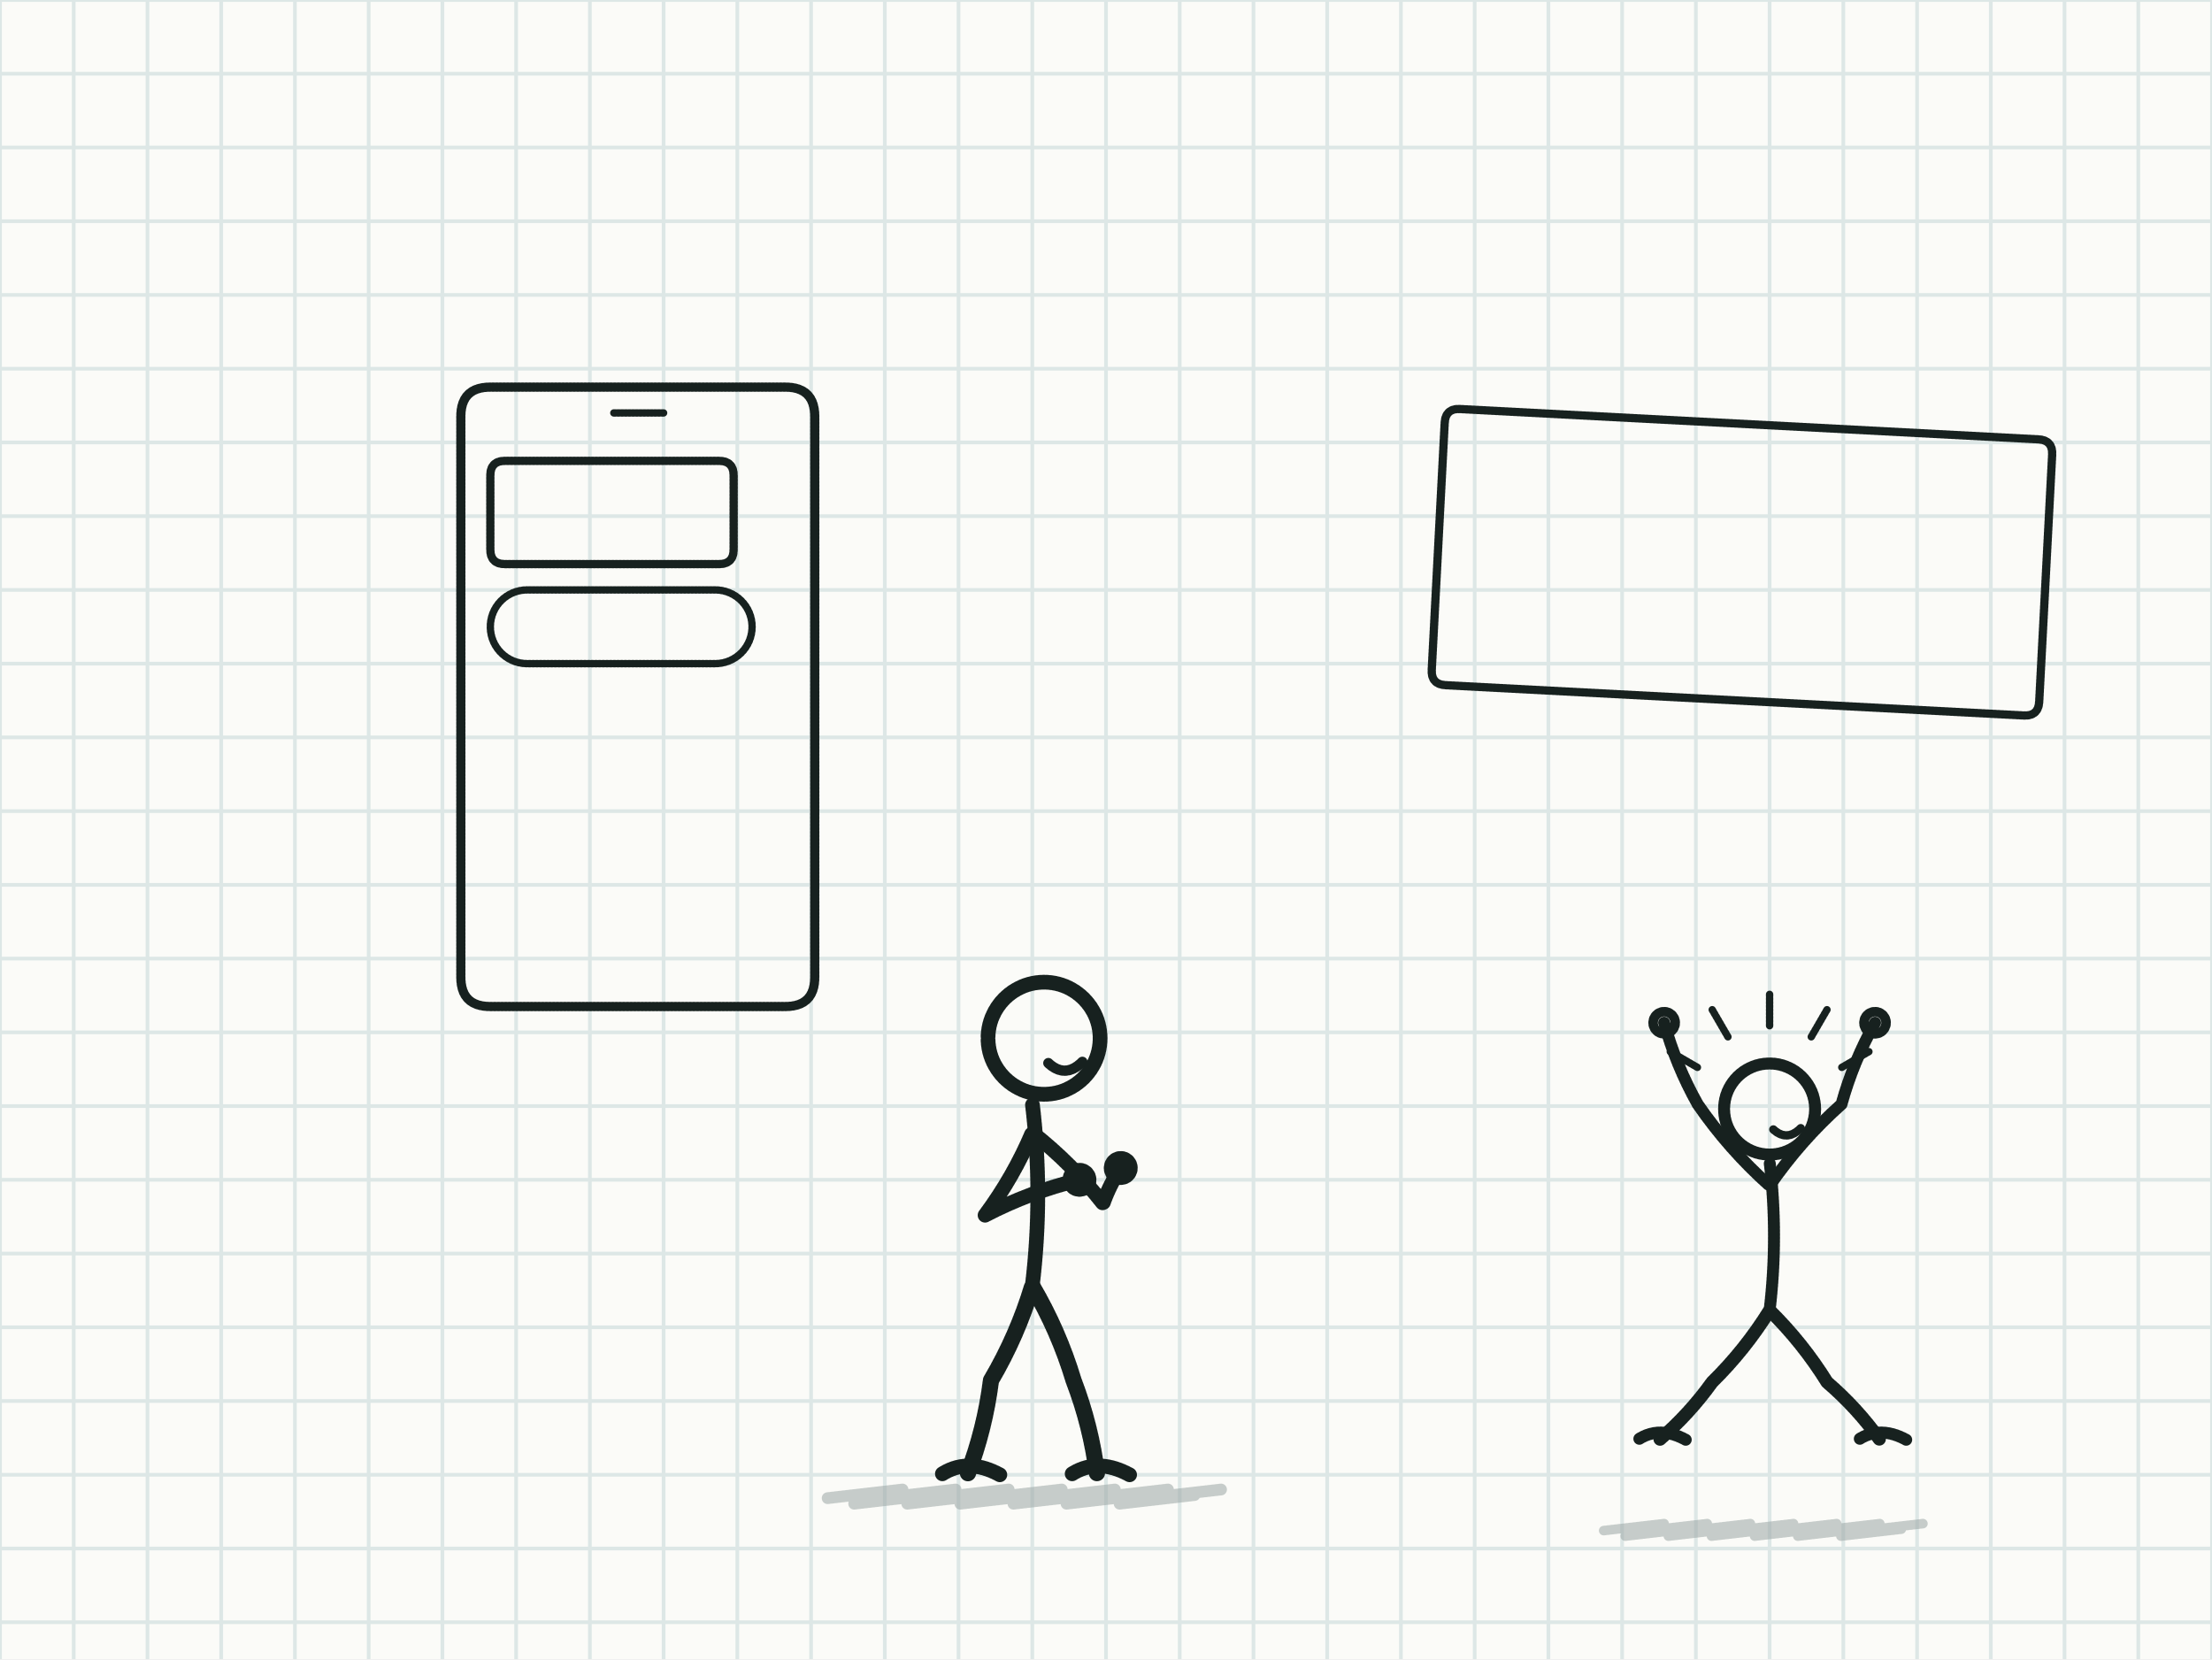
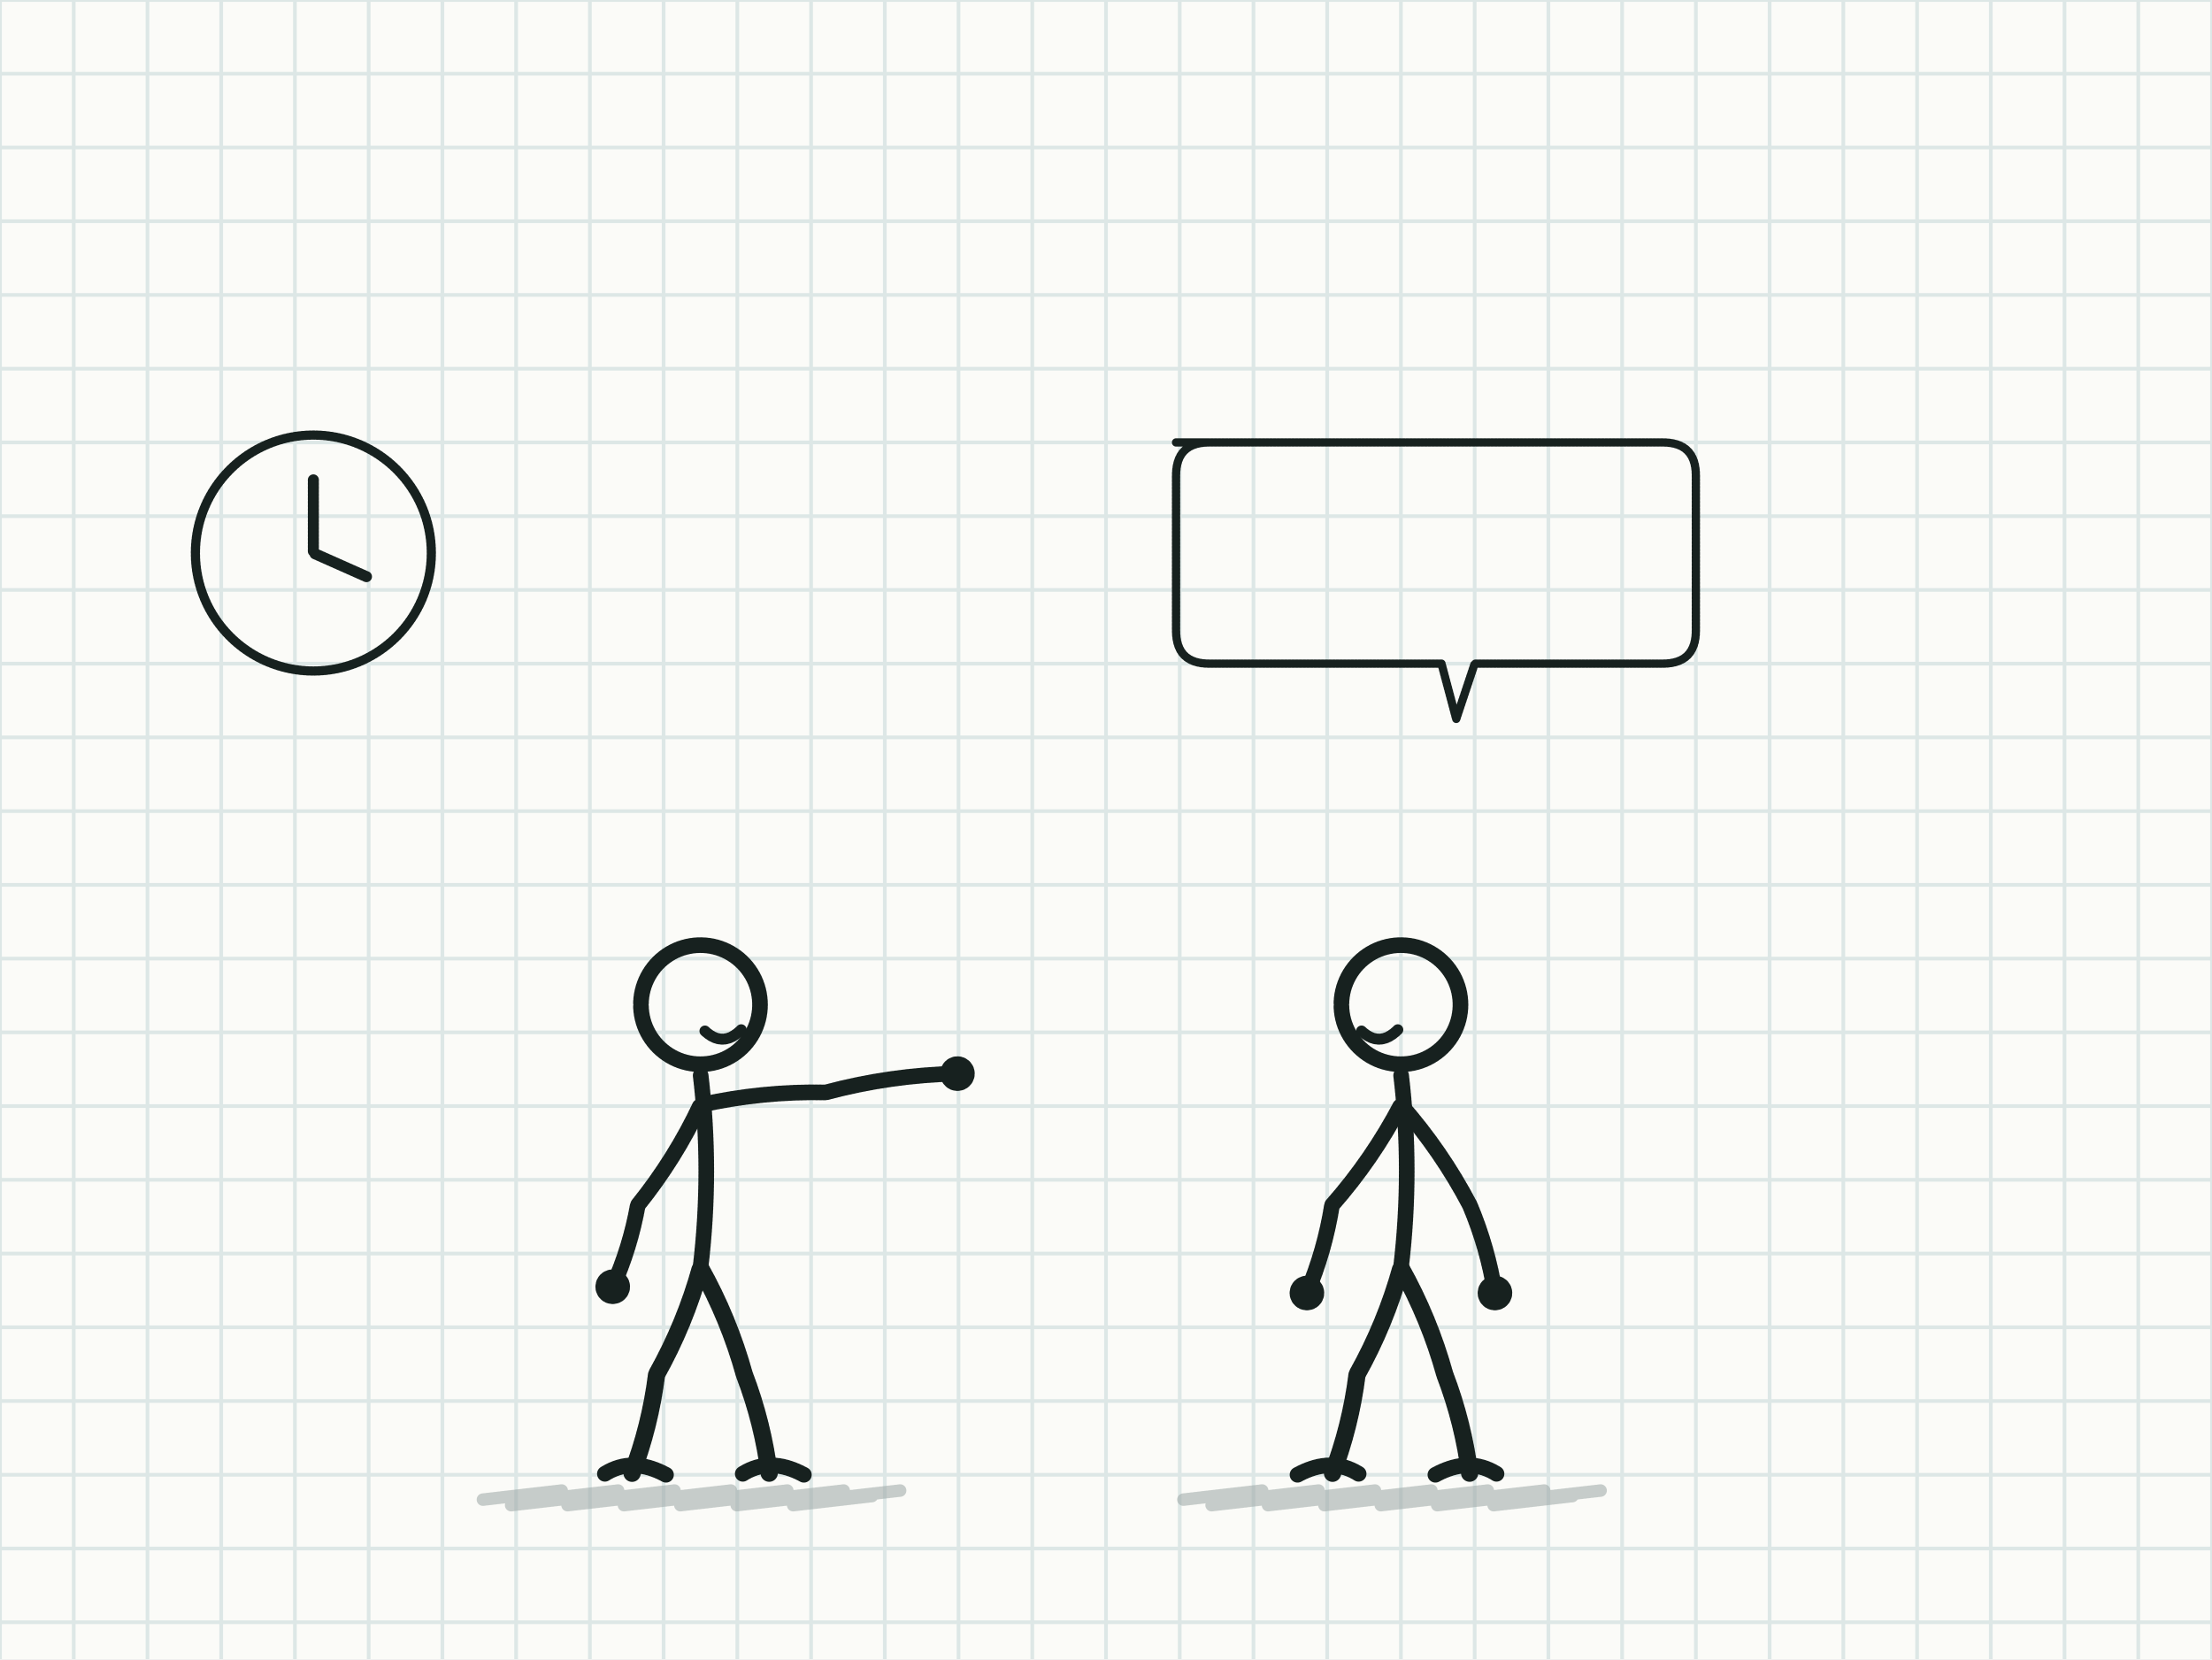
- <svg xmlns="http://www.w3.org/2000/svg" viewBox="0 0 1200 900" class="dood" data-len="4.60" style="--k:0.509">
+ <svg xmlns="http://www.w3.org/2000/svg" viewBox="0 0 1200 900" class="dood" data-len="4.60" style="--k:0.600">
  <style>.l{fill:none;stroke-linecap:round;stroke-linejoin:round;stroke-dasharray:1;stroke-dashoffset:1;animation:dr calc(var(--t,.45s)*var(--k,1)) ease-out forwards;animation-delay:calc(var(--d,0s)*var(--k,1))}.f,.w{opacity:0;animation:fi .35s ease-out forwards;animation-delay:calc(var(--d,0s)*var(--k,1))}@keyframes dr{to{stroke-dashoffset:0}}@keyframes fi{to{opacity:1}}.still .l{animation:none;stroke-dashoffset:0}.still .f,.still .w{animation:none;opacity:1}@media (prefers-reduced-motion:reduce){.l{animation:none;stroke-dashoffset:0}.f,.w{animation:none;opacity:1}}</style>
  <rect width="1200" height="900" fill="#FBFBF8" />
  <g stroke="#DDE7E6" stroke-width="2">
    <path d="M0 0V900" />
    <path d="M40 0V900" />
    <path d="M80 0V900" />
    <path d="M120 0V900" />
    <path d="M160 0V900" />
    <path d="M200 0V900" />
    <path d="M240 0V900" />
    <path d="M280 0V900" />
    <path d="M320 0V900" />
    <path d="M360 0V900" />
    <path d="M400 0V900" />
    <path d="M440 0V900" />
    <path d="M480 0V900" />
    <path d="M520 0V900" />
    <path d="M560 0V900" />
    <path d="M600 0V900" />
    <path d="M640 0V900" />
    <path d="M680 0V900" />
    <path d="M720 0V900" />
    <path d="M760 0V900" />
    <path d="M800 0V900" />
    <path d="M840 0V900" />
    <path d="M880 0V900" />
    <path d="M920 0V900" />
    <path d="M960 0V900" />
    <path d="M1000 0V900" />
    <path d="M1040 0V900" />
    <path d="M1080 0V900" />
    <path d="M1120 0V900" />
    <path d="M1160 0V900" />
    <path d="M1200 0V900" />
    <path d="M0 0H1200" />
    <path d="M0 40H1200" />
    <path d="M0 80H1200" />
    <path d="M0 120H1200" />
    <path d="M0 160H1200" />
    <path d="M0 200H1200" />
    <path d="M0 240H1200" />
    <path d="M0 280H1200" />
    <path d="M0 320H1200" />
    <path d="M0 360H1200" />
    <path d="M0 400H1200" />
    <path d="M0 440H1200" />
    <path d="M0 480H1200" />
    <path d="M0 520H1200" />
    <path d="M0 560H1200" />
    <path d="M0 600H1200" />
    <path d="M0 640H1200" />
    <path d="M0 680H1200" />
    <path d="M0 720H1200" />
    <path d="M0 760H1200" />
    <path d="M0 800H1200" />
    <path d="M0 840H1200" />
    <path d="M0 880H1200" />
  </g>
  <g class="f" style="--d:0s">
-     <path d="M279.5 52 l34 -8 v58 l-34 8 l14 -29z" fill="#E9F3F3" stroke="#17211F" stroke-width="4" stroke-linejoin="round" />
-     <path d="M920.5 52 l-34 -8 v58 l34 8 l-14 -29z" fill="#E9F3F3" stroke="#17211F" stroke-width="4" stroke-linejoin="round" />
-     <path d="M313.5 34 q286.5 -10 573 0 v66 q-286.5 -10 -573 0z" fill="#fff" stroke="#17211F" stroke-width="4.5" stroke-linejoin="round" />
-     <text x="600.0" y="82" font-family="Caveat" font-weight="700" font-size="42" fill="#17211F" text-anchor="middle">Havola Direct’ga keladi</text>
+     <path d="M258.5 52 l34 -8 v58 l-34 8 l14 -29z" fill="#E9F3F3" stroke="#17211F" stroke-width="4" stroke-linejoin="round" />
+     <path d="M941.5 52 l-34 -8 v58 l34 8 l-14 -29z" fill="#E9F3F3" stroke="#17211F" stroke-width="4" stroke-linejoin="round" />
+     <path d="M292.5 34 q307.5 -10 615 0 v66 q-307.5 -10 -615 0z" fill="#fff" stroke="#17211F" stroke-width="4.5" stroke-linejoin="round" />
+     <text x="600.0" y="82" font-family="Caveat" font-weight="700" font-size="42" fill="#17211F" text-anchor="middle">Bo‘shagan vaqt mijozlarga</text>
  </g>
  <g class="f" style="--d:0s">
    <circle cx="64" cy="66" r="26" fill="#0E7E80" />
    <text x="64" y="76" font-family="Space Grotesk" font-weight="700" font-size="28" fill="#fff" text-anchor="middle">3</text>
  </g>
-   <g>
-     <path class="f" d="M254 214 h184.0 v328.0 h-184.0 z" fill="#fff" fill-opacity="1" style="--d:0.35s" />
-     <path class="l" d="M266 210 h160.0 q16 0 16 16 v304.0 q0 16 -16 16 h-160.0 q-16 0 -16 -16 v-304.0 q0 -16 16 -16 z" pathLength="1" stroke="#17211F" stroke-width="5" style="--d:0.57s;--t:0.45s" />
-     <path class="l" d="M332.0 224 h28" pathLength="1" stroke="#17211F" stroke-width="4" style="--d:0.85s;--t:0.1s" />
-     <g>
-       <path class="f" d="M266 250 h132.0 v56 h-132.0 z" fill="#E9F3F3" fill-opacity="1" style="--d:0.91s" />
-       <path class="l" d="M274 250 h116.0 q8 0 8 8 v40 q0 8 -8 8 h-116.0 q-8 0 -8 -8 v-40 q0 -8 8 -8z" pathLength="1" stroke="#17211F" stroke-width="4.5" style="--d:1.12s;--t:0.3s" />
-     </g>
-     <text class="w" x="284" y="286" font-family="Caveat" font-weight="700" font-size="22" fill="#17211F" text-anchor="start" style="--d:1.31s">Mana maqola:</text>
-     <path class="f" d="M286.0 320 h102.0 a20.0 20.0 0 0 1 0 40 h-102.0 a20.0 20.0 0 0 1 0 -40z" fill="#fff" fill-opacity="1" style="--d:1.62s" />
-     <path class="l" d="M286.0 320 h102.0 a20.0 20.0 0 0 1 0 40 h-102.0 a20.0 20.0 0 0 1 0 -40z" pathLength="1" stroke="#17211F" stroke-width="4" style="--d:1.84s;--t:0.25s" />
-     <text class="w" x="337.0" y="345.4" font-family="Space Grotesk" font-weight="700" font-size="15" fill="#0E7E80" text-anchor="middle" style="--d:1.99s">jahongir.onagy.app</text>
-   </g>
-   <path class="l" d="M448.0 812.8 l41.6 -4.8 M462.4 815.8 l41.6 -4.8 M476.8 812.8 l41.6 -4.8 M491.2 815.8 l41.6 -4.8 M505.6 812.8 l41.6 -4.8 M520.0 815.8 l41.6 -4.8 M534.4 812.8 l41.6 -4.8 M548.8 815.8 l41.6 -4.8 M563.2 812.8 l41.6 -4.8 M577.6 815.8 l41.6 -4.8 M592.0 812.8 l41.6 -4.8 M606.4 815.8 l41.6 -4.8 M620.8 812.8 l41.6 -4.8" pathLength="1" stroke="#9AA5A3" stroke-width="6.4" style="--d:2.30s;--t:0.3s" stroke-opacity=".55" stroke-linecap="round" />
-   <path class="f" d="M536.0 604.8 L533.6 697.6 L586.4 697.6 L584.0 604.8Z" fill="#0E7E80" fill-opacity="0.9" style="--d:2.49s" stroke="#0E7E80" stroke-opacity=".9" stroke-width="14.4" stroke-linejoin="round" />
-   <path class="l" d="M560.0 697.6 Q551.9 724.5 537.6 748.8 Q534.3 775.2 524.8 800.0" pathLength="1" stroke="#17211F" stroke-width="8.8" style="--d:2.71s;--t:0.35s" />
-   <path class="l" d="M510.4 800.0 q14.4 -9.6 32.0 0" pathLength="1" stroke="#17211F" stroke-width="8.0" style="--d:2.92s;--t:0.2s" />
-   <path class="l" d="M560.0 697.6 Q574.3 721.9 582.4 748.8 Q591.9 773.6 595.2 800.0" pathLength="1" stroke="#17211F" stroke-width="8.8" style="--d:3.05s;--t:0.35s" />
-   <path class="l" d="M580.8 800.0 q14.4 -9.6 32.0 0" pathLength="1" stroke="#17211F" stroke-width="8.0" style="--d:3.26s;--t:0.2s" />
-   <path class="l" d="M560.0 598.4 Q566.0 648.0 560.0 697.6" pathLength="1" stroke="#17211F" stroke-width="8.0" style="--d:3.39s;--t:0.3s" />
-   <path class="l" d="M560.0 614.4 Q549.9 638.3 534.4 659.2 Q558.8 646.5 585.6 640.0" pathLength="1" stroke="#17211F" stroke-width="8.0" style="--d:3.57s;--t:0.35s" />
-   <path class="l" d="M585.6 640.0 m-6 0 a6 6 0 1 0 12 0 a6 6 0 1 0 -12 0" pathLength="1" stroke="#17211F" stroke-width="6.4" style="--d:3.79s;--t:0.15s" />
-   <path class="l" d="M560.0 614.4 Q581.5 631.3 598.4 652.8 Q602.0 642.6 608.0 633.6" pathLength="1" stroke="#17211F" stroke-width="8.0" style="--d:3.88s;--t:0.35s" />
-   <path class="l" d="M608.0 633.6 m-6 0 a6 6 0 1 0 12 0 a6 6 0 1 0 -12 0" pathLength="1" stroke="#17211F" stroke-width="6.4" style="--d:4.10s;--t:0.15s" />
-   <path class="l" d="M536.0 563.2 a30.4 30.4 0 1 0 60.8 0 a30.4 30.4 0 1 0 -60.8 0" pathLength="1" stroke="#17211F" stroke-width="8.0" style="--d:4.19s;--t:0.35s" />
-   <path class="f" d="M573.5 560.0 a2.6 2.6 0 1 0 5 0 a2.6 2.6 0 1 0 -5 0" fill="#17211F" fill-opacity="1" style="--d:4.41s" />
-   <path class="f" d="M581.5 560.0 a2.6 2.6 0 1 0 5 0 a2.6 2.6 0 1 0 -5 0" fill="#17211F" fill-opacity="1" style="--d:4.63s" />
-   <path class="l" d="M568.0 576.0 q9.6 9.6 19.2 0" pathLength="1" stroke="#17211F" stroke-width="5.6" style="--d:4.84s;--t:0.2s" />
-   <g transform="rotate(3 945.0 305.0)">
-     <path class="f" d="M780 230 h330 v150 h-330 z" fill="#fff" fill-opacity="1" style="--d:4.97s" />
-     <path class="l" d="M788 230 h314 q8 0 8 8 v134 q0 8 -8 8 h-314 q-8 0 -8 -8 v-134 q0 -8 8 -8z" pathLength="1" stroke="#17211F" stroke-width="4.5" style="--d:5.19s;--t:0.3s" />
-   </g>
-   <text class="w" x="945" y="290" font-family="Caveat" font-weight="700" font-size="40" fill="#0E7E80" text-anchor="middle" transform="rotate(3 945 290)" style="--d:5.37s">Yangi mijoz!</text>
-   <text class="w" x="945" y="340" font-family="Caveat" font-weight="700" font-size="30" fill="#17211F" text-anchor="middle" transform="rotate(3 945 340)" style="--d:5.68s">Direct’da gaplashyapti</text>
-   <path class="l" d="M869.0 830.4 l33.8 -3.9 M880.7 833.4 l33.8 -3.9 M892.4 830.4 l33.8 -3.9 M904.1 833.4 l33.8 -3.9 M915.8 830.4 l33.8 -3.9 M927.5 833.4 l33.8 -3.9 M939.2 830.4 l33.8 -3.9 M950.9 833.4 l33.8 -3.9 M962.6 830.4 l33.8 -3.9 M974.3 833.4 l33.8 -3.9 M986.0 830.4 l33.8 -3.9 M997.7 833.4 l33.8 -3.9 M1009.4 830.4 l33.8 -3.9" pathLength="1" stroke="#9AA5A3" stroke-width="5.2" style="--d:5.99s;--t:0.3s" stroke-opacity=".55" stroke-linecap="round" />
-   <path class="f" d="M940.5 635.4 L938.5 710.8 L981.5 710.8 L979.5 635.4Z" fill="#0E7E80" fill-opacity="0.9" style="--d:6.18s" stroke="#0E7E80" stroke-opacity=".9" stroke-width="11.7" stroke-linejoin="round" />
-   <path class="l" d="M960.0 710.8 Q946.7 732.2 928.8 749.8 Q916.4 767.1 900.2 781.0" pathLength="1" stroke="#17211F" stroke-width="7.15" style="--d:6.39s;--t:0.35s" />
-   <path class="l" d="M888.5 781.0 q11.7 -7.8 26.0 0" pathLength="1" stroke="#17211F" stroke-width="6.5" style="--d:6.61s;--t:0.2s" />
-   <path class="l" d="M960.0 710.8 Q977.9 728.4 991.2 749.8 Q1007.4 763.7 1019.8 781.0" pathLength="1" stroke="#17211F" stroke-width="7.15" style="--d:6.74s;--t:0.35s" />
-   <path class="l" d="M1008.1 781.0 q11.7 -7.8 26.0 0" pathLength="1" stroke="#17211F" stroke-width="6.5" style="--d:6.95s;--t:0.2s" />
-   <path class="l" d="M960.0 630.2 Q964.8 670.5 960.0 710.8" pathLength="1" stroke="#17211F" stroke-width="6.5" style="--d:7.08s;--t:0.3s" />
-   <path class="l" d="M960.0 643.2 Q937.8 623.4 921.0 599.0 Q909.2 578.0 902.8 554.8" pathLength="1" stroke="#17211F" stroke-width="6.5" style="--d:7.26s;--t:0.35s" />
-   <path class="l" d="M902.8 554.8 m-6 0 a6 6 0 1 0 12 0 a6 6 0 1 0 -12 0" pathLength="1" stroke="#17211F" stroke-width="5.2" style="--d:7.48s;--t:0.15s" />
-   <path class="l" d="M960.0 643.2 Q976.8 618.8 999.0 599.0 Q1005.4 575.8 1017.2 554.8" pathLength="1" stroke="#17211F" stroke-width="6.5" style="--d:7.57s;--t:0.35s" />
-   <path class="l" d="M1017.2 554.8 m-6 0 a6 6 0 1 0 12 0 a6 6 0 1 0 -12 0" pathLength="1" stroke="#17211F" stroke-width="5.2" style="--d:7.79s;--t:0.15s" />
-   <path class="l" d="M935.3 601.6 a24.7 24.7 0 1 0 49.4 0 a24.7 24.7 0 1 0 -49.4 0" pathLength="1" stroke="#17211F" stroke-width="6.5" style="--d:7.88s;--t:0.35s" />
-   <path class="f" d="M965.3 599.0 a2.6 2.6 0 1 0 5 0 a2.6 2.6 0 1 0 -5 0" fill="#17211F" fill-opacity="1" style="--d:8.10s" />
-   <path class="f" d="M973.3 599.0 a2.6 2.6 0 1 0 5 0 a2.6 2.6 0 1 0 -5 0" fill="#17211F" fill-opacity="1" style="--d:8.32s" />
-   <path class="l" d="M961.3 612.0 q7.8 7.8 15.6 0" pathLength="1" stroke="#17211F" stroke-width="4.55" style="--d:8.53s;--t:0.2s" />
-   <path class="l" d="M982.1 563.3 L991.2 547.6" pathLength="1" stroke="#17211F" stroke-width="4" style="--d:8.66s;--t:0.12s" />
-   <path class="l" d="M960.0 557.4 L960.0 539.2" pathLength="1" stroke="#17211F" stroke-width="4" style="--d:8.73s;--t:0.12s" />
-   <path class="l" d="M937.9 563.3 L928.8 547.6" pathLength="1" stroke="#17211F" stroke-width="4" style="--d:8.81s;--t:0.12s" />
-   <path class="l" d="M998.3 579.5 L1014.0 570.4" pathLength="1" stroke="#17211F" stroke-width="4" style="--d:8.88s;--t:0.12s" />
-   <path class="l" d="M921.7 579.5 L906.0 570.4" pathLength="1" stroke="#17211F" stroke-width="4" style="--d:8.96s;--t:0.12s" />
+   <path class="l" d="M261.0 813.6 l44.2 -5.1 M276.3 816.6 l44.2 -5.1 M291.6 813.6 l44.2 -5.1 M306.9 816.6 l44.2 -5.1 M322.2 813.6 l44.2 -5.1 M337.5 816.6 l44.2 -5.1 M352.8 813.6 l44.2 -5.1 M368.1 816.6 l44.2 -5.1 M383.4 813.6 l44.2 -5.1 M398.7 816.6 l44.2 -5.1 M414.0 813.6 l44.2 -5.1 M429.3 816.6 l44.2 -5.1 M444.6 813.6 l44.2 -5.1" pathLength="1" stroke="#9AA5A3" stroke-width="6.8" style="--d:0.35s;--t:0.3s" stroke-opacity=".55" stroke-linecap="round" />
+   <path class="f" d="M354.5 589.2 L351.9 687.8 L408.1 687.8 L405.5 589.2Z" fill="#0E7E80" fill-opacity="0.9" style="--d:0.54s" stroke="#0E7E80" stroke-opacity=".9" stroke-width="15.3" stroke-linejoin="round" />
+   <path class="l" d="M380.0 687.8 Q371.6 718.1 356.2 745.6 Q352.7 773.6 342.6 800.0" pathLength="1" stroke="#17211F" stroke-width="9.35" style="--d:0.75s;--t:0.35s" />
+   <path class="l" d="M327.3 800.0 q15.3 -10.2 34.0 0" pathLength="1" stroke="#17211F" stroke-width="8.5" style="--d:0.97s;--t:0.2s" />
+   <path class="l" d="M380.0 687.8 Q395.4 715.3 403.8 745.6 Q413.9 772.0 417.4 800.0" pathLength="1" stroke="#17211F" stroke-width="9.35" style="--d:1.09s;--t:0.35s" />
+   <path class="l" d="M402.1 800.0 q15.3 -10.2 34.0 0" pathLength="1" stroke="#17211F" stroke-width="8.5" style="--d:1.31s;--t:0.2s" />
+   <path class="l" d="M380.0 582.4 Q386.3 635.1 380.0 687.8" pathLength="1" stroke="#17211F" stroke-width="8.5" style="--d:1.44s;--t:0.3s" />
+   <path class="l" d="M380.0 599.4 Q366.3 628.6 346.0 653.8 Q341.9 676.7 332.4 698.0" pathLength="1" stroke="#17211F" stroke-width="8.5" style="--d:1.62s;--t:0.35s" />
+   <path class="l" d="M332.4 698.0 m-6 0 a6 6 0 1 0 12 0 a6 6 0 1 0 -12 0" pathLength="1" stroke="#17211F" stroke-width="6.8" style="--d:1.84s;--t:0.15s" />
+   <path class="l" d="M380.0 599.4 Q413.6 591.9 448.0 592.6 Q483.1 583.2 519.4 582.4" pathLength="1" stroke="#17211F" stroke-width="8.5" style="--d:1.93s;--t:0.35s" />
+   <path class="l" d="M519.4 582.4 m-6 0 a6 6 0 1 0 12 0 a6 6 0 1 0 -12 0" pathLength="1" stroke="#17211F" stroke-width="6.8" style="--d:2.15s;--t:0.15s" />
+   <path class="l" d="M347.7 545.0 a32.3 32.3 0 1 0 64.6 0 a32.3 32.3 0 1 0 -64.6 0" pathLength="1" stroke="#17211F" stroke-width="8.5" style="--d:2.24s;--t:0.35s" />
+   <path class="f" d="M387.7 541.6 a2.6 2.6 0 1 0 5 0 a2.6 2.6 0 1 0 -5 0" fill="#17211F" fill-opacity="1" style="--d:2.46s" />
+   <path class="f" d="M395.7 541.6 a2.6 2.6 0 1 0 5 0 a2.6 2.6 0 1 0 -5 0" fill="#17211F" fill-opacity="1" style="--d:2.68s" />
+   <path class="l" d="M381.7 558.6 q10.2 10.2 20.4 0" pathLength="1" stroke="#17211F" stroke-width="5.95" style="--d:2.89s;--t:0.2s" />
+   <path class="l" d="M641.0 813.6 l44.2 -5.1 M656.3 816.6 l44.2 -5.1 M671.6 813.6 l44.2 -5.1 M686.9 816.6 l44.2 -5.1 M702.2 813.6 l44.2 -5.1 M717.5 816.6 l44.2 -5.1 M732.8 813.6 l44.2 -5.1 M748.1 816.6 l44.2 -5.1 M763.4 813.6 l44.2 -5.1 M778.7 816.6 l44.2 -5.1 M794.0 813.6 l44.2 -5.1 M809.3 816.6 l44.2 -5.1 M824.6 813.6 l44.2 -5.1" pathLength="1" stroke="#9AA5A3" stroke-width="6.8" style="--d:3.02s;--t:0.3s" stroke-opacity=".55" stroke-linecap="round" />
+   <path class="f" d="M785.5 589.2 L788.0 687.8 L732.0 687.8 L734.5 589.2Z" fill="#0E7E80" fill-opacity="0.9" style="--d:3.20s" stroke="#0E7E80" stroke-opacity=".9" stroke-width="15.3" stroke-linejoin="round" />
+   <path class="l" d="M760.0 687.8 Q775.4 715.3 783.8 745.6 Q793.9 772.0 797.4 800.0" pathLength="1" stroke="#17211F" stroke-width="9.35" style="--d:3.42s;--t:0.35s" />
+   <path class="l" d="M812.7 800.0 q-15.3 -10.2 -34.0 0" pathLength="1" stroke="#17211F" stroke-width="8.5" style="--d:3.64s;--t:0.2s" />
+   <path class="l" d="M760.0 687.8 Q751.6 718.1 736.2 745.6 Q732.7 773.6 722.6 800.0" pathLength="1" stroke="#17211F" stroke-width="9.35" style="--d:3.76s;--t:0.35s" />
+   <path class="l" d="M737.9 800.0 q-15.3 -10.2 -34.0 0" pathLength="1" stroke="#17211F" stroke-width="8.5" style="--d:3.98s;--t:0.2s" />
+   <path class="l" d="M760.0 582.4 Q766.3 635.1 760.0 687.8" pathLength="1" stroke="#17211F" stroke-width="8.5" style="--d:4.10s;--t:0.3s" />
+   <path class="l" d="M760.0 599.4 Q782.0 624.4 797.4 653.8 Q807.1 676.8 811.0 701.4" pathLength="1" stroke="#17211F" stroke-width="8.5" style="--d:4.29s;--t:0.35s" />
+   <path class="l" d="M811.0 701.4 m-6 0 a6 6 0 1 0 12 0 a6 6 0 1 0 -12 0" pathLength="1" stroke="#17211F" stroke-width="6.8" style="--d:4.50s;--t:0.15s" />
+   <path class="l" d="M760.0 599.4 Q744.6 628.8 722.6 653.8 Q718.7 678.4 709.0 701.4" pathLength="1" stroke="#17211F" stroke-width="8.5" style="--d:4.60s;--t:0.35s" />
+   <path class="l" d="M709.0 701.4 m-6 0 a6 6 0 1 0 12 0 a6 6 0 1 0 -12 0" pathLength="1" stroke="#17211F" stroke-width="6.8" style="--d:4.81s;--t:0.15s" />
+   <path class="l" d="M727.7 545.0 a32.3 32.3 0 1 0 64.6 0 a32.3 32.3 0 1 0 -64.6 0" pathLength="1" stroke="#17211F" stroke-width="8.5" style="--d:4.91s;--t:0.35s" />
+   <path class="f" d="M747.3 541.6 a2.6 2.6 0 1 0 5 0 a2.6 2.6 0 1 0 -5 0" fill="#17211F" fill-opacity="1" style="--d:5.12s" />
+   <path class="f" d="M739.3 541.6 a2.6 2.6 0 1 0 5 0 a2.6 2.6 0 1 0 -5 0" fill="#17211F" fill-opacity="1" style="--d:5.34s" />
+   <path class="l" d="M737.9 558.6 q10.2 10.2 20.4 0" pathLength="1" stroke="#17211F" stroke-width="5.95" style="--d:5.56s;--t:0.2s" />
+   <path class="f" d="M620 240 h300 v120 h-300 z" fill="#fff" fill-opacity="1" style="--d:5.68s" />
+   <path class="l" d="M638 240 h264 q18 0 18 18 v84 q0 18 -18 18 h-102.0 l-10 30 l-8 -30 h-126.0 q-18 0 -18 -18 v-84 q0 -18 18 -18z" pathLength="1" stroke="#17211F" stroke-width="4.5" style="--d:5.90s;--t:0.4s" />
+   <text class="w" x="770.0" y="315.84" font-family="Caveat" font-weight="700" font-size="48" fill="#17211F" text-anchor="middle" style="--d:6.15s">kelishdik!</text>
+   <path class="f" d="M106 300 a64 64 0 1 0 128 0 a64 64 0 1 0 -128 0" fill="#fff" fill-opacity="1" style="--d:6.46s" />
+   <path class="l" d="M106 300 a64 64 0 1 0 128 0 a64 64 0 1 0 -128 0" pathLength="1" stroke="#17211F" stroke-width="5" style="--d:6.67s;--t:0.35s" />
+   <path class="l" d="M170 300 v-39.68 M170 300 l28.8 12.8" pathLength="1" stroke="#17211F" stroke-width="6" style="--d:6.89s;--t:0.25s" />
+   <text class="w" x="170" y="420" font-family="Caveat" font-weight="700" font-size="42" fill="#0E7E80" text-anchor="middle" transform="rotate(-4 170 420)" style="--d:7.05s">vaqt bor</text>
+   <text class="w" x="1000" y="700" font-family="Caveat" font-weight="700" font-size="54" fill="#0E7E80" text-anchor="middle" transform="rotate(-6 1000 700)" style="--d:7.36s">+1 mijoz</text>
</svg>
